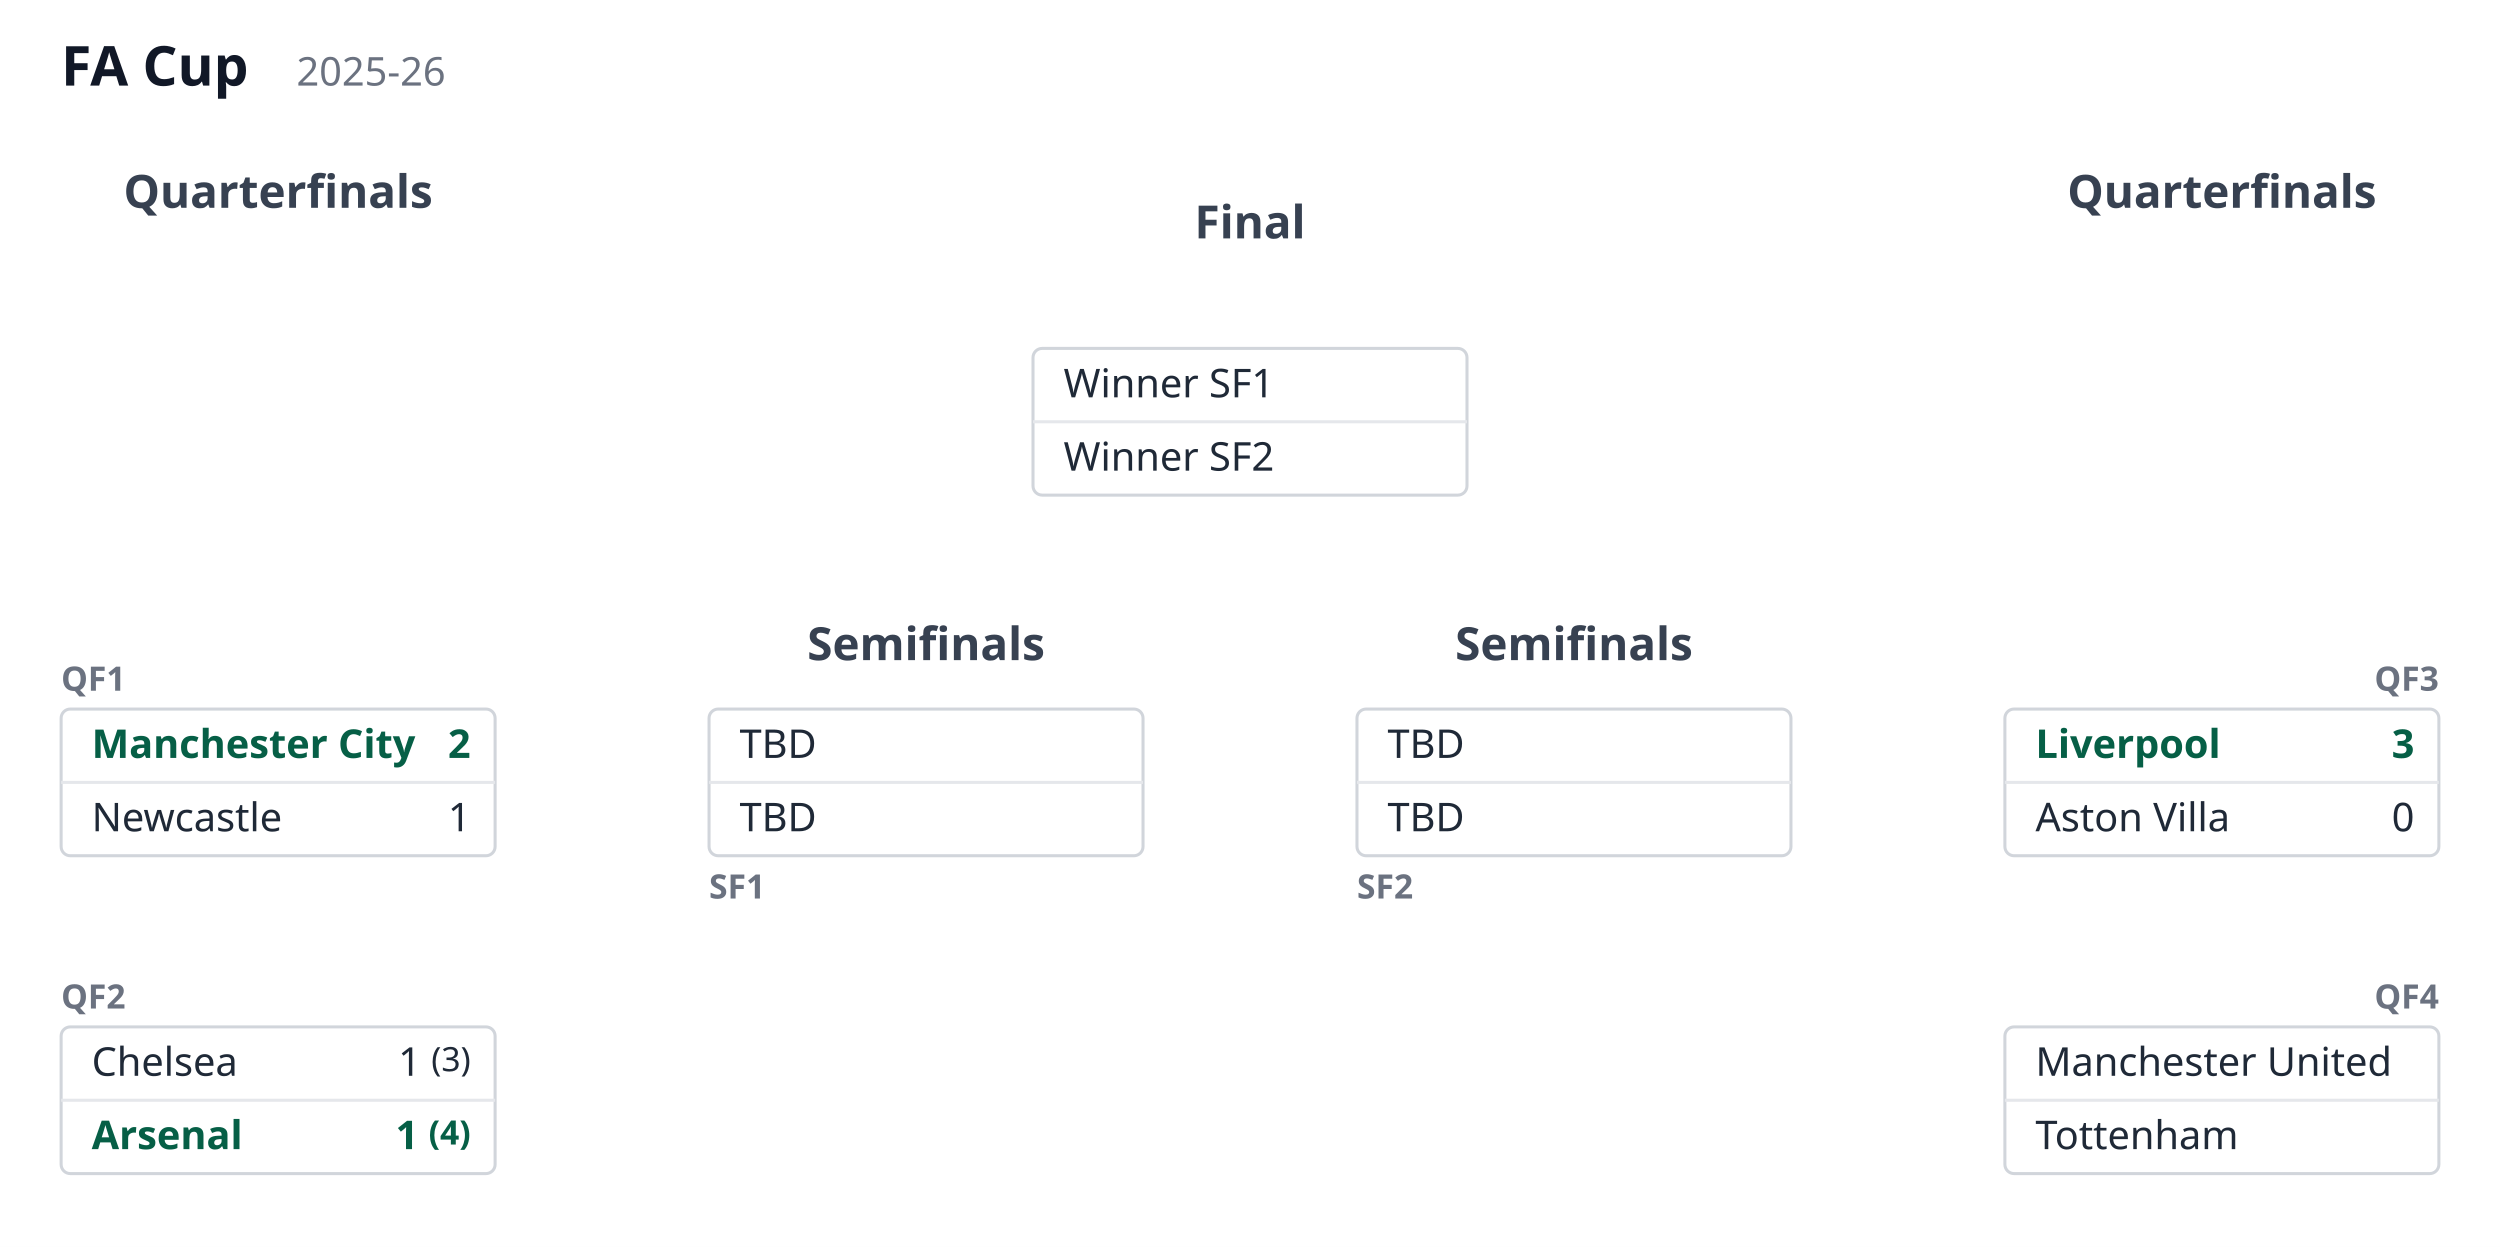
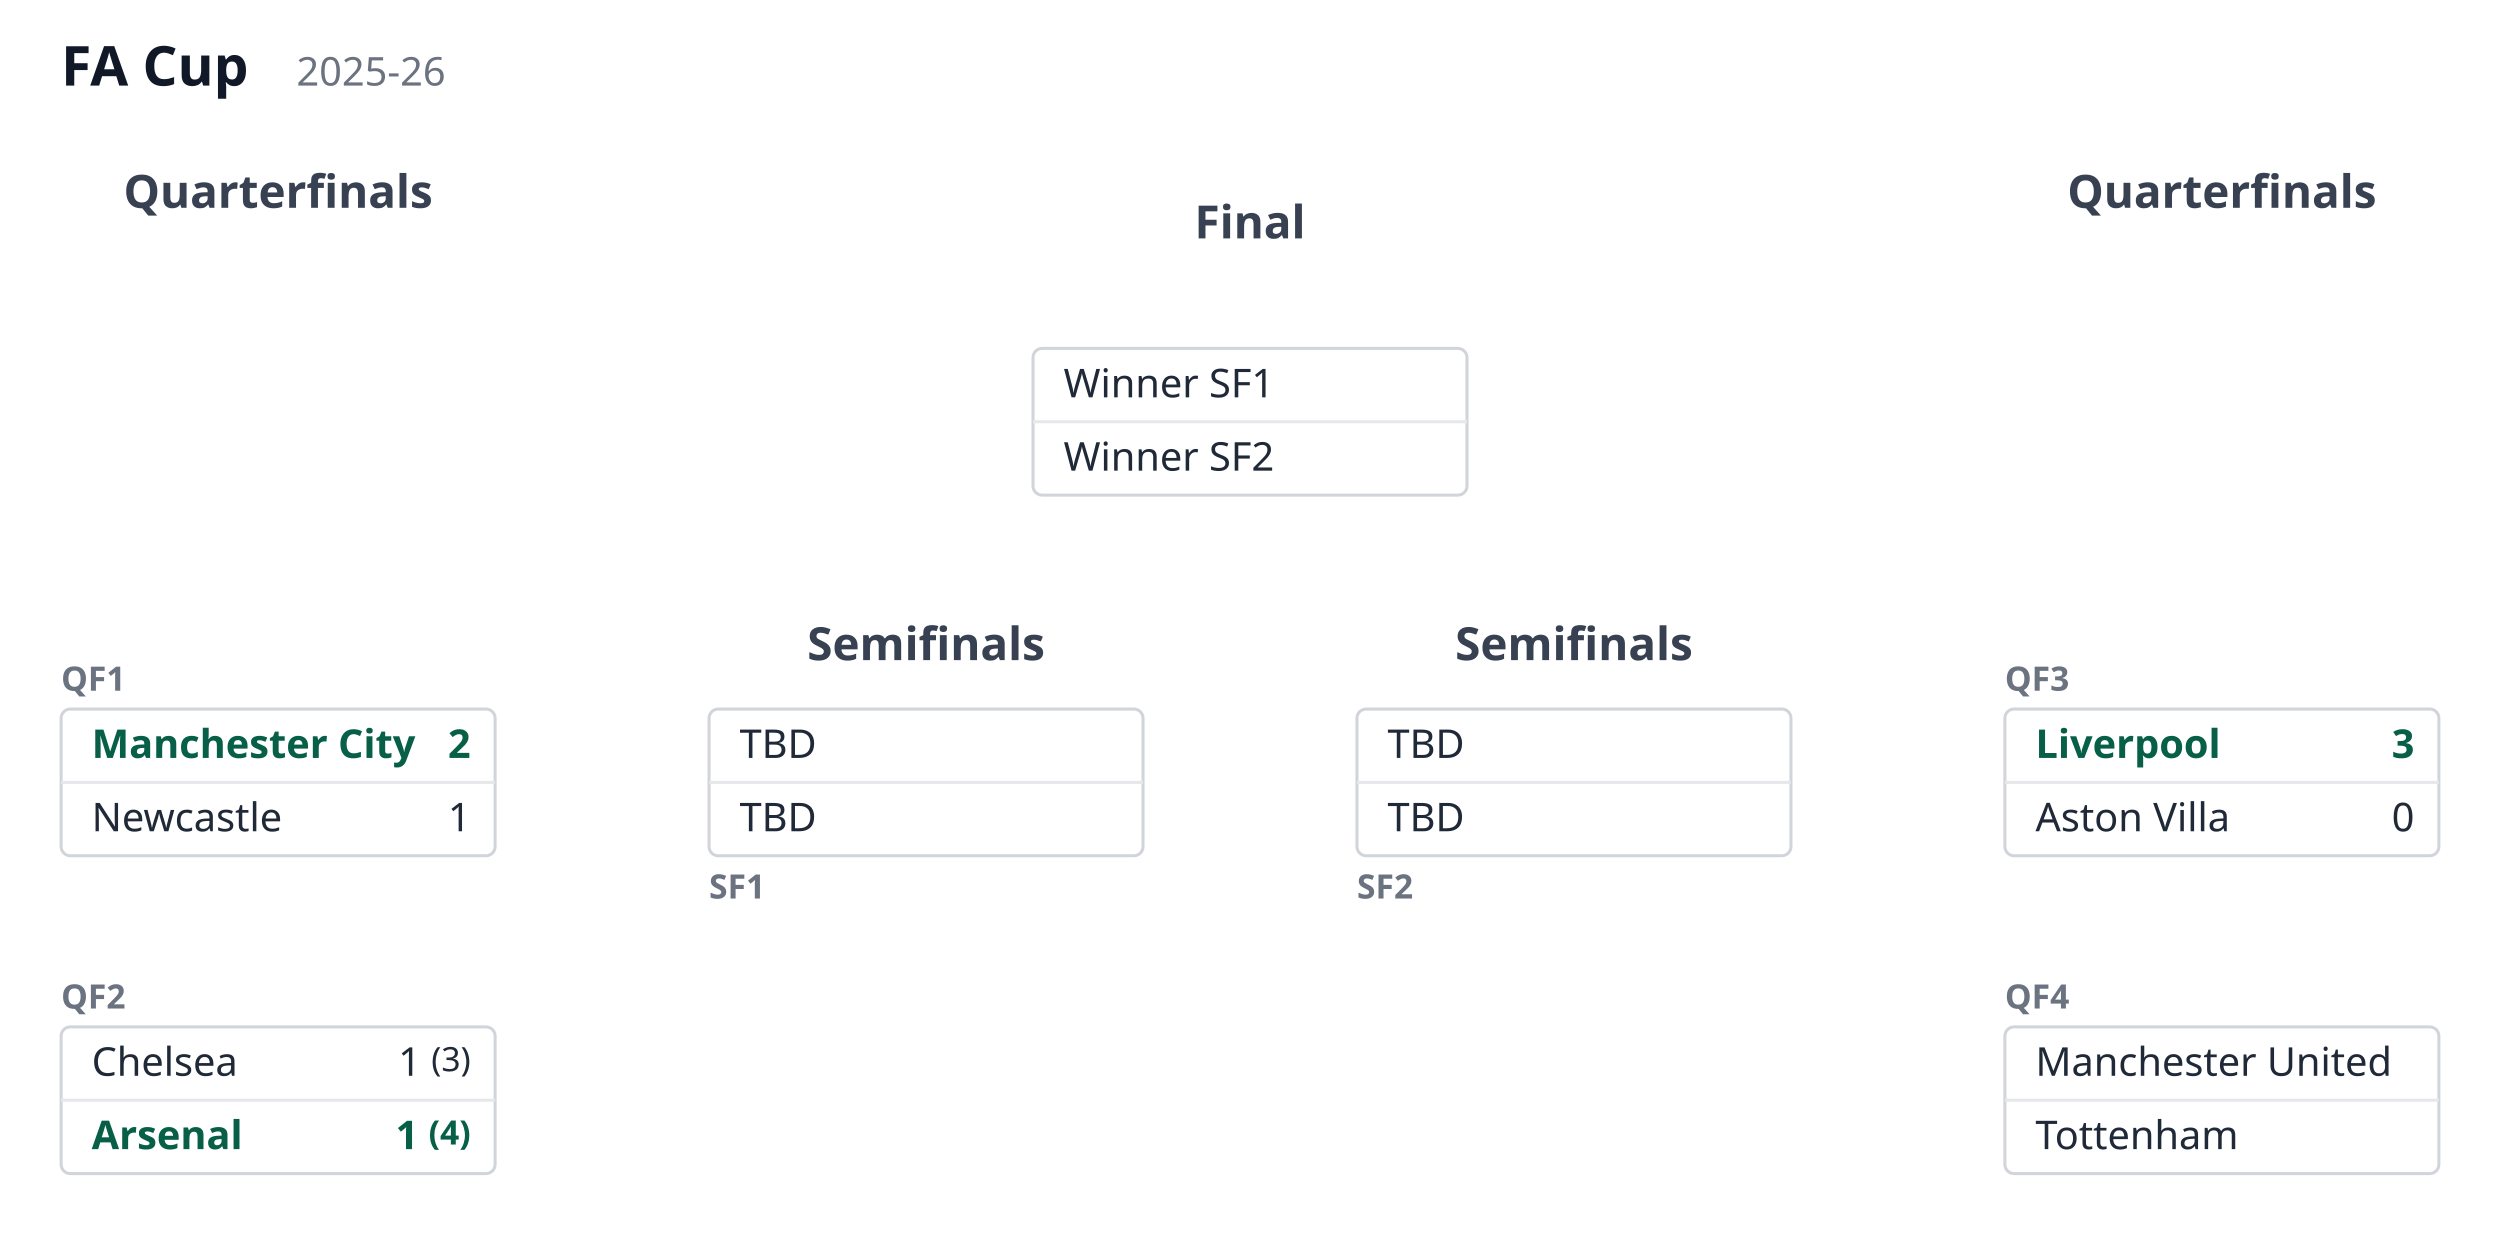
<svg xmlns="http://www.w3.org/2000/svg" viewBox="0 0 818 408" width="818" height="408" font-family="sans-serif">
  <style>
  .pd-bg { fill: #ffffff; }
  .pd-title { font: 600 18px sans-serif; fill: #111827; }
  .pd-season { font: 400 13px sans-serif; fill: #6b7280; }
  .pd-header { font: 600 15px sans-serif; fill: #374151; text-anchor: middle; }
  .pd-meta { font: 400 11px sans-serif; fill: #6b7280; }
  .pd-meta-id { font-weight: 700; }
  .pd-box { fill: #ffffff; stroke: #d1d5db; stroke-width: 1; }
  .pd-divider { stroke: #e5e7eb; stroke-width: 1; }
  .pd-team { font: 400 13px sans-serif; fill: #1f2937; }
  .pd-score { font: 400 13px sans-serif; fill: #1f2937; text-anchor: end; }
  .pd-pens { font-size: 11px; }
  .pd-win .pd-team, .pd-win .pd-score { font-weight: 700; fill: #065f46; }
  .pd-crest-frame { fill: none; stroke: #d1d5db; stroke-width: 1; }
  .pd-link { fill: none; stroke: #cbd5e1; stroke-width: 1.5; }
  @media (prefers-color-scheme: dark) {
    .pd-bg { fill: #0f172a; }
    .pd-title { fill: #f8fafc; }
    .pd-season { fill: #94a3b8; }
    .pd-header { fill: #cbd5e1; }
    .pd-meta { fill: #94a3b8; }
    .pd-box { fill: #1e293b; stroke: #334155; }
    .pd-divider { stroke: #334155; }
    .pd-team { fill: #e5e7eb; }
    .pd-score { fill: #e5e7eb; }
    .pd-win .pd-team, .pd-win .pd-score { fill: #34d399; }
    .pd-crest-frame { stroke: #334155; }
    .pd-link { stroke: #475569; }
  }</style>
  <rect class="pd-bg" width="818" height="408" />
  <text class="pd-title" x="20" y="28">FA Cup</text>
  <text class="pd-season" x="97" y="28">2025-26</text>
  <text class="pd-header" x="91" y="68">Quarterfinals</text>
  <text class="pd-header" x="727" y="68">Quarterfinals</text>
  <text class="pd-header" x="303" y="216">Semifinals</text>
  <text class="pd-header" x="515" y="216">Semifinals</text>
  <text class="pd-header" x="409" y="78">Final</text>
  <text class="pd-meta" x="20" y="226">
-     <tspan class="pd-meta-id">QF1</tspan>
+     <tspan x="20">
+       <tspan class="pd-meta-id">QF1</tspan>
+     </tspan>
  </text>
  <rect class="pd-box" x="20" y="232" width="142" height="48" rx="3" />
  <line class="pd-divider" x1="20" y1="256" x2="162" y2="256" />
  <g class="pd-win">
    <text class="pd-team" x="30" y="248">Manchester City</text>
    <text class="pd-score" x="154" y="248">2</text>
  </g>
  <g class="">
    <text class="pd-team" x="30" y="272">Newcastle</text>
    <text class="pd-score" x="154" y="272">1</text>
  </g>
  <text class="pd-meta" x="20" y="330">
-     <tspan class="pd-meta-id">QF2</tspan>
+     <tspan x="20">
+       <tspan class="pd-meta-id">QF2</tspan>
+     </tspan>
  </text>
  <rect class="pd-box" x="20" y="336" width="142" height="48" rx="3" />
  <line class="pd-divider" x1="20" y1="360" x2="162" y2="360" />
  <g class="">
    <text class="pd-team" x="30" y="352">Chelsea</text>
    <text class="pd-score" x="154" y="352">1 <tspan class="pd-pens" dy="-1.5">(3)</tspan>
    </text>
  </g>
  <g class="pd-win">
    <text class="pd-team" x="30" y="376">Arsenal</text>
    <text class="pd-score" x="154" y="376">1 <tspan class="pd-pens" dy="-1.5">(4)</tspan>
    </text>
  </g>
-   <text class="pd-meta" x="798" y="226" text-anchor="end">
-     <tspan class="pd-meta-id">QF3</tspan>
+   <text class="pd-meta" x="656" y="226">
+     <tspan x="656">
+       <tspan class="pd-meta-id">QF3</tspan>
+     </tspan>
  </text>
  <rect class="pd-box" x="656" y="232" width="142" height="48" rx="3" />
  <line class="pd-divider" x1="656" y1="256" x2="798" y2="256" />
  <g class="pd-win">
    <text class="pd-team" x="666" y="248">Liverpool</text>
    <text class="pd-score" x="790" y="248">3</text>
  </g>
  <g class="">
    <text class="pd-team" x="666" y="272">Aston Villa</text>
    <text class="pd-score" x="790" y="272">0</text>
  </g>
-   <text class="pd-meta" x="798" y="330" text-anchor="end">
-     <tspan class="pd-meta-id">QF4</tspan>
+   <text class="pd-meta" x="656" y="330">
+     <tspan x="656">
+       <tspan class="pd-meta-id">QF4</tspan>
+     </tspan>
  </text>
  <rect class="pd-box" x="656" y="336" width="142" height="48" rx="3" />
  <line class="pd-divider" x1="656" y1="360" x2="798" y2="360" />
  <g class="">
    <text class="pd-team" x="666" y="352">Manchester United</text>
  </g>
  <g class="">
    <text class="pd-team" x="666" y="376">Tottenham</text>
  </g>
  <text class="pd-meta" x="232" y="294">
    <tspan x="232">
      <tspan class="pd-meta-id">SF1</tspan>
    </tspan>
  </text>
  <rect class="pd-box" x="232" y="232" width="142" height="48" rx="3" />
  <line class="pd-divider" x1="232" y1="256" x2="374" y2="256" />
  <g class="">
    <text class="pd-team" x="242" y="248">TBD</text>
  </g>
  <g class="">
    <text class="pd-team" x="242" y="272">TBD</text>
  </g>
  <text class="pd-meta" x="444" y="294">
    <tspan x="444">
      <tspan class="pd-meta-id">SF2</tspan>
    </tspan>
  </text>
  <rect class="pd-box" x="444" y="232" width="142" height="48" rx="3" />
  <line class="pd-divider" x1="444" y1="256" x2="586" y2="256" />
  <g class="">
    <text class="pd-team" x="454" y="248">TBD</text>
  </g>
  <g class="">
    <text class="pd-team" x="454" y="272">TBD</text>
  </g>
  <rect class="pd-box" x="338" y="114" width="142" height="48" rx="3" />
  <line class="pd-divider" x1="338" y1="138" x2="480" y2="138" />
  <g class="">
    <text class="pd-team" x="348" y="130">Winner SF1</text>
  </g>
  <g class="">
    <text class="pd-team" x="348" y="154">Winner SF2</text>
  </g>
</svg>
